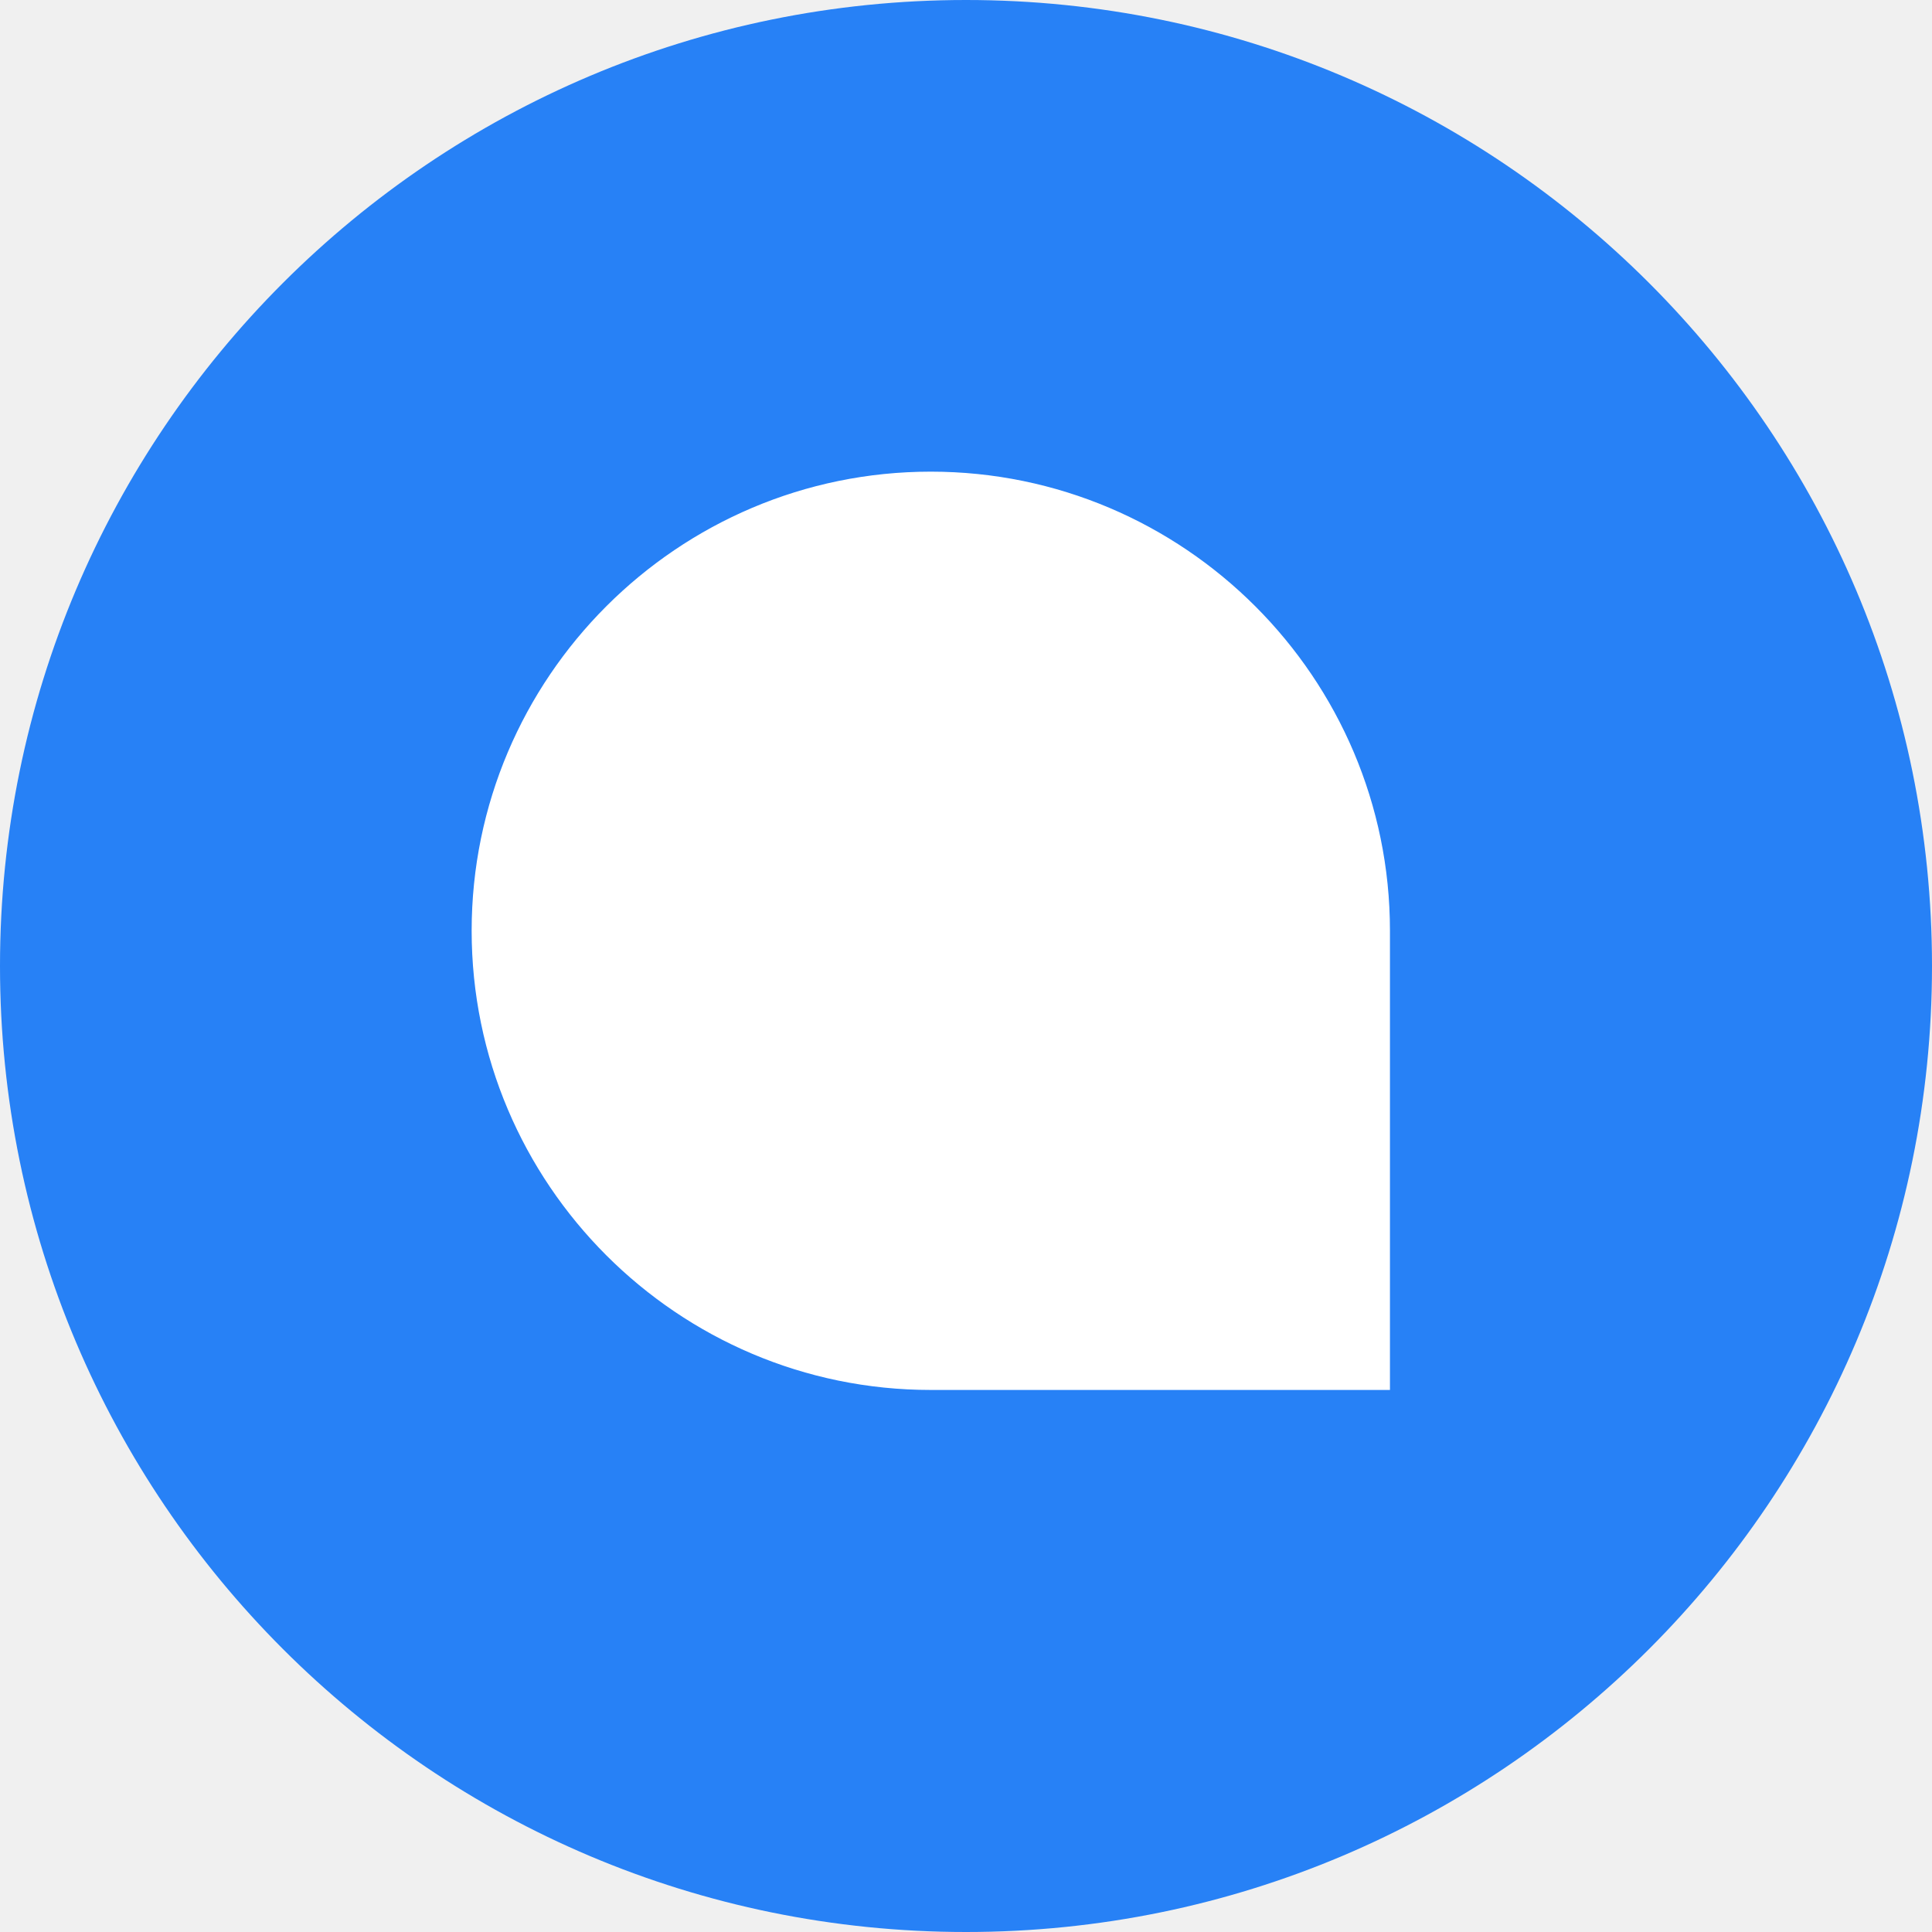
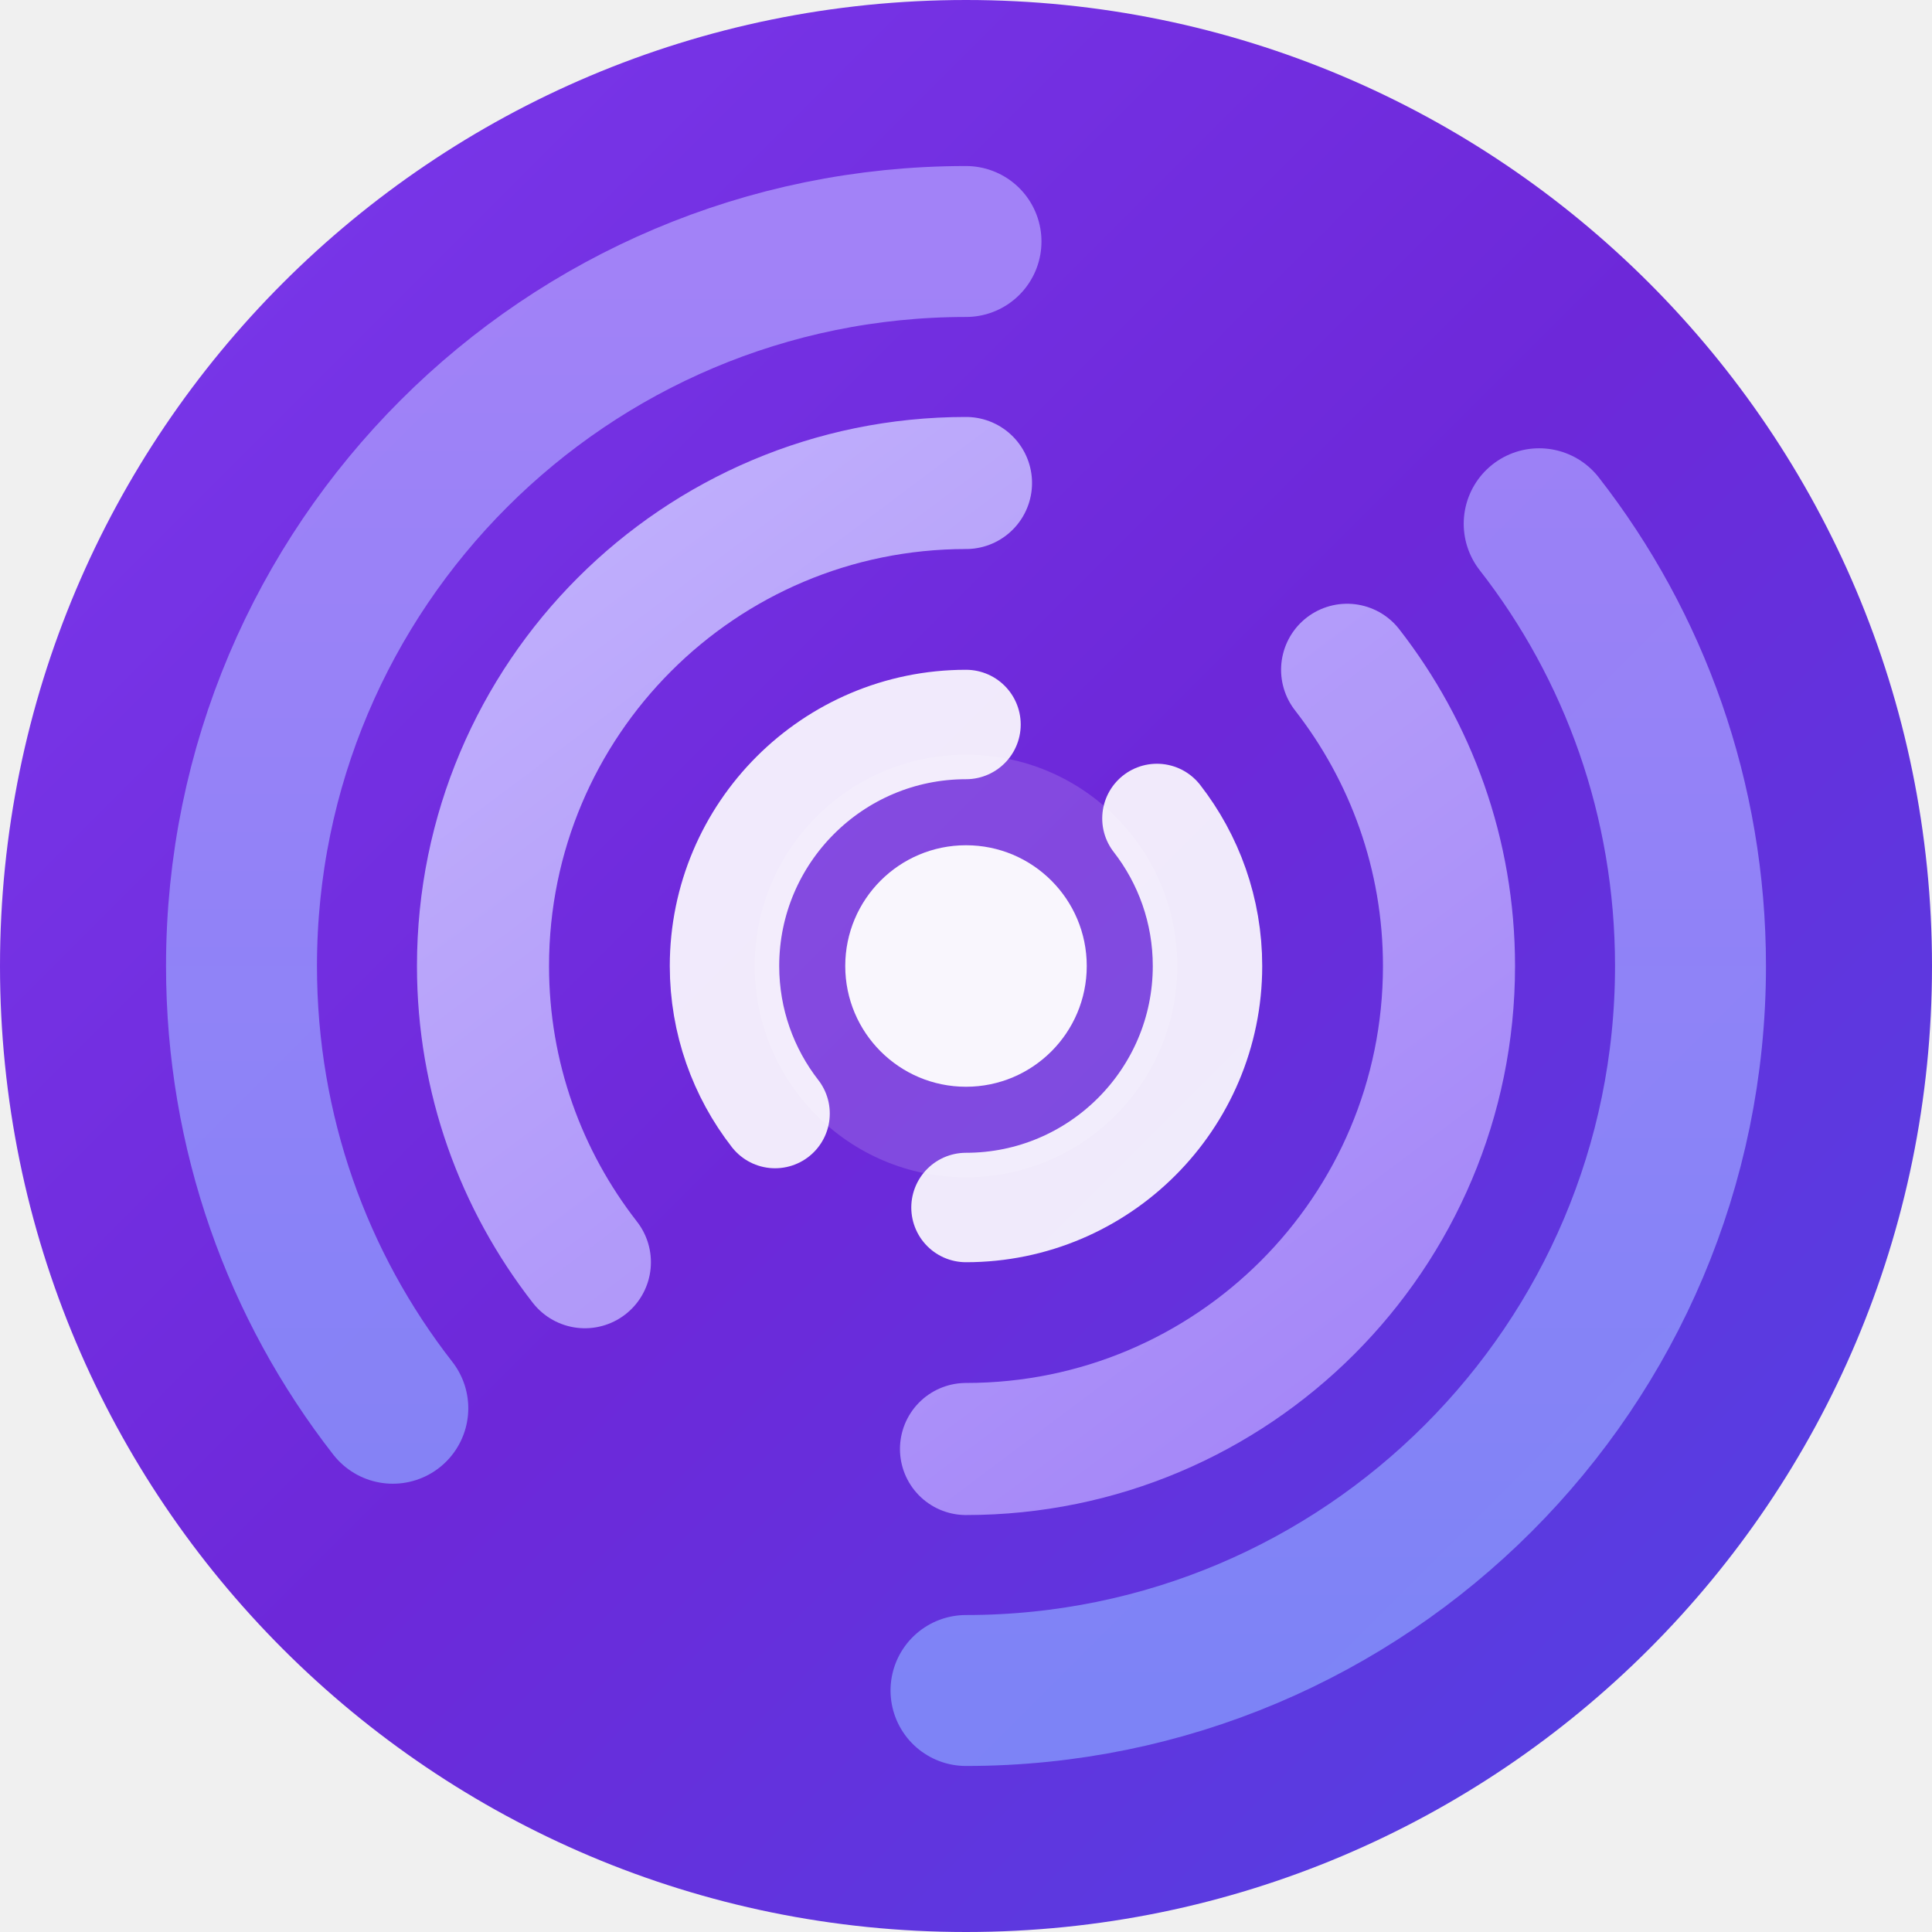
- <svg xmlns="http://www.w3.org/2000/svg" width="16" height="16" viewBox="0 0 16 16" fill="none">
-   <g clip-path="url(#woot-logo-clip-2342424e23u32098)">
-     <path d="M8 16C12.418 16 16 12.418 16 8C16 3.582 12.418 0 8 0C3.582 0 0 3.582 0 8C0 12.418 3.582 16 8 16Z" fill="#2781F6" />
-     <path d="M11.417 11.417H7.708C5.664 11.417 4 9.753 4 7.708C4 5.664 5.664 4 7.708 4C9.753 4 11.417 5.664 11.417 7.708V11.417Z" fill="white" stroke="white" stroke-width="0.188" />
-   </g>
+ <svg xmlns="http://www.w3.org/2000/svg" width="512" height="512" viewBox="0 0 512 512" fill="none">
  <defs>
-     <clipPath id="woot-logo-clip-2342424e23u32098">
-       <rect width="16" height="16" fill="white" />
-     </clipPath>
+     <linearGradient id="vt-bg" x1="0" y1="0" x2="512" y2="512" gradientUnits="userSpaceOnUse">
+       <stop offset="0%" stop-color="#7C3AED" />
+       <stop offset="50%" stop-color="#6D28D9" />
+       <stop offset="100%" stop-color="#4F46E5" />
+     </linearGradient>
+     <linearGradient id="vt-arm1" x1="256" y1="64" x2="256" y2="448" gradientUnits="userSpaceOnUse">
+       <stop offset="0%" stop-color="#A78BFA" />
+       <stop offset="100%" stop-color="#818CF8" />
+     </linearGradient>
+     <linearGradient id="vt-arm2" x1="160" y1="128" x2="352" y2="384" gradientUnits="userSpaceOnUse">
+       <stop offset="0%" stop-color="#C4B5FD" />
+       <stop offset="100%" stop-color="#A78BFA" />
+     </linearGradient>
  </defs>
+   <circle cx="256" cy="256" r="256" fill="url(#vt-bg)" />
+   <path d="M256 64C150 64 64 150 64 256c0 44.2 14.9 84.9 40.1 117.2" stroke="url(#vt-arm1)" stroke-width="40" stroke-linecap="round" fill="none" opacity="0.9" />
+   <path d="M256 128C185.3 128 128 185.3 128 256c0 29.6 10.1 56.8 27 78.5" stroke="url(#vt-arm2)" stroke-width="35" stroke-linecap="round" fill="none" opacity="0.95" />
+   <path d="M256 192c-35.3 0-64 28.7-64 64c0 14.7 5 28.3 13.4 39.1" stroke="white" stroke-width="29" stroke-linecap="round" fill="none" opacity="0.9" />
+   <path d="M256 448c106 0 192-86 192-192c0-44.2-14.9-84.9-40.1-117.2" stroke="url(#vt-arm1)" stroke-width="40" stroke-linecap="round" fill="none" opacity="0.9" />
+   <path d="M256 384c70.7 0 128-57.3 128-128c0-29.6-10.1-56.8-27-78.5" stroke="url(#vt-arm2)" stroke-width="35" stroke-linecap="round" fill="none" opacity="0.95" />
+   <path d="M256 320c35.3 0 64-28.7 64-64c0-14.7-5-28.3-13.4-39.1" stroke="white" stroke-width="29" stroke-linecap="round" fill="none" opacity="0.9" />
+   <circle cx="256" cy="256" r="32" fill="white" opacity="0.95" />
+   <circle cx="256" cy="256" r="56" fill="white" opacity="0.15" />
</svg>
